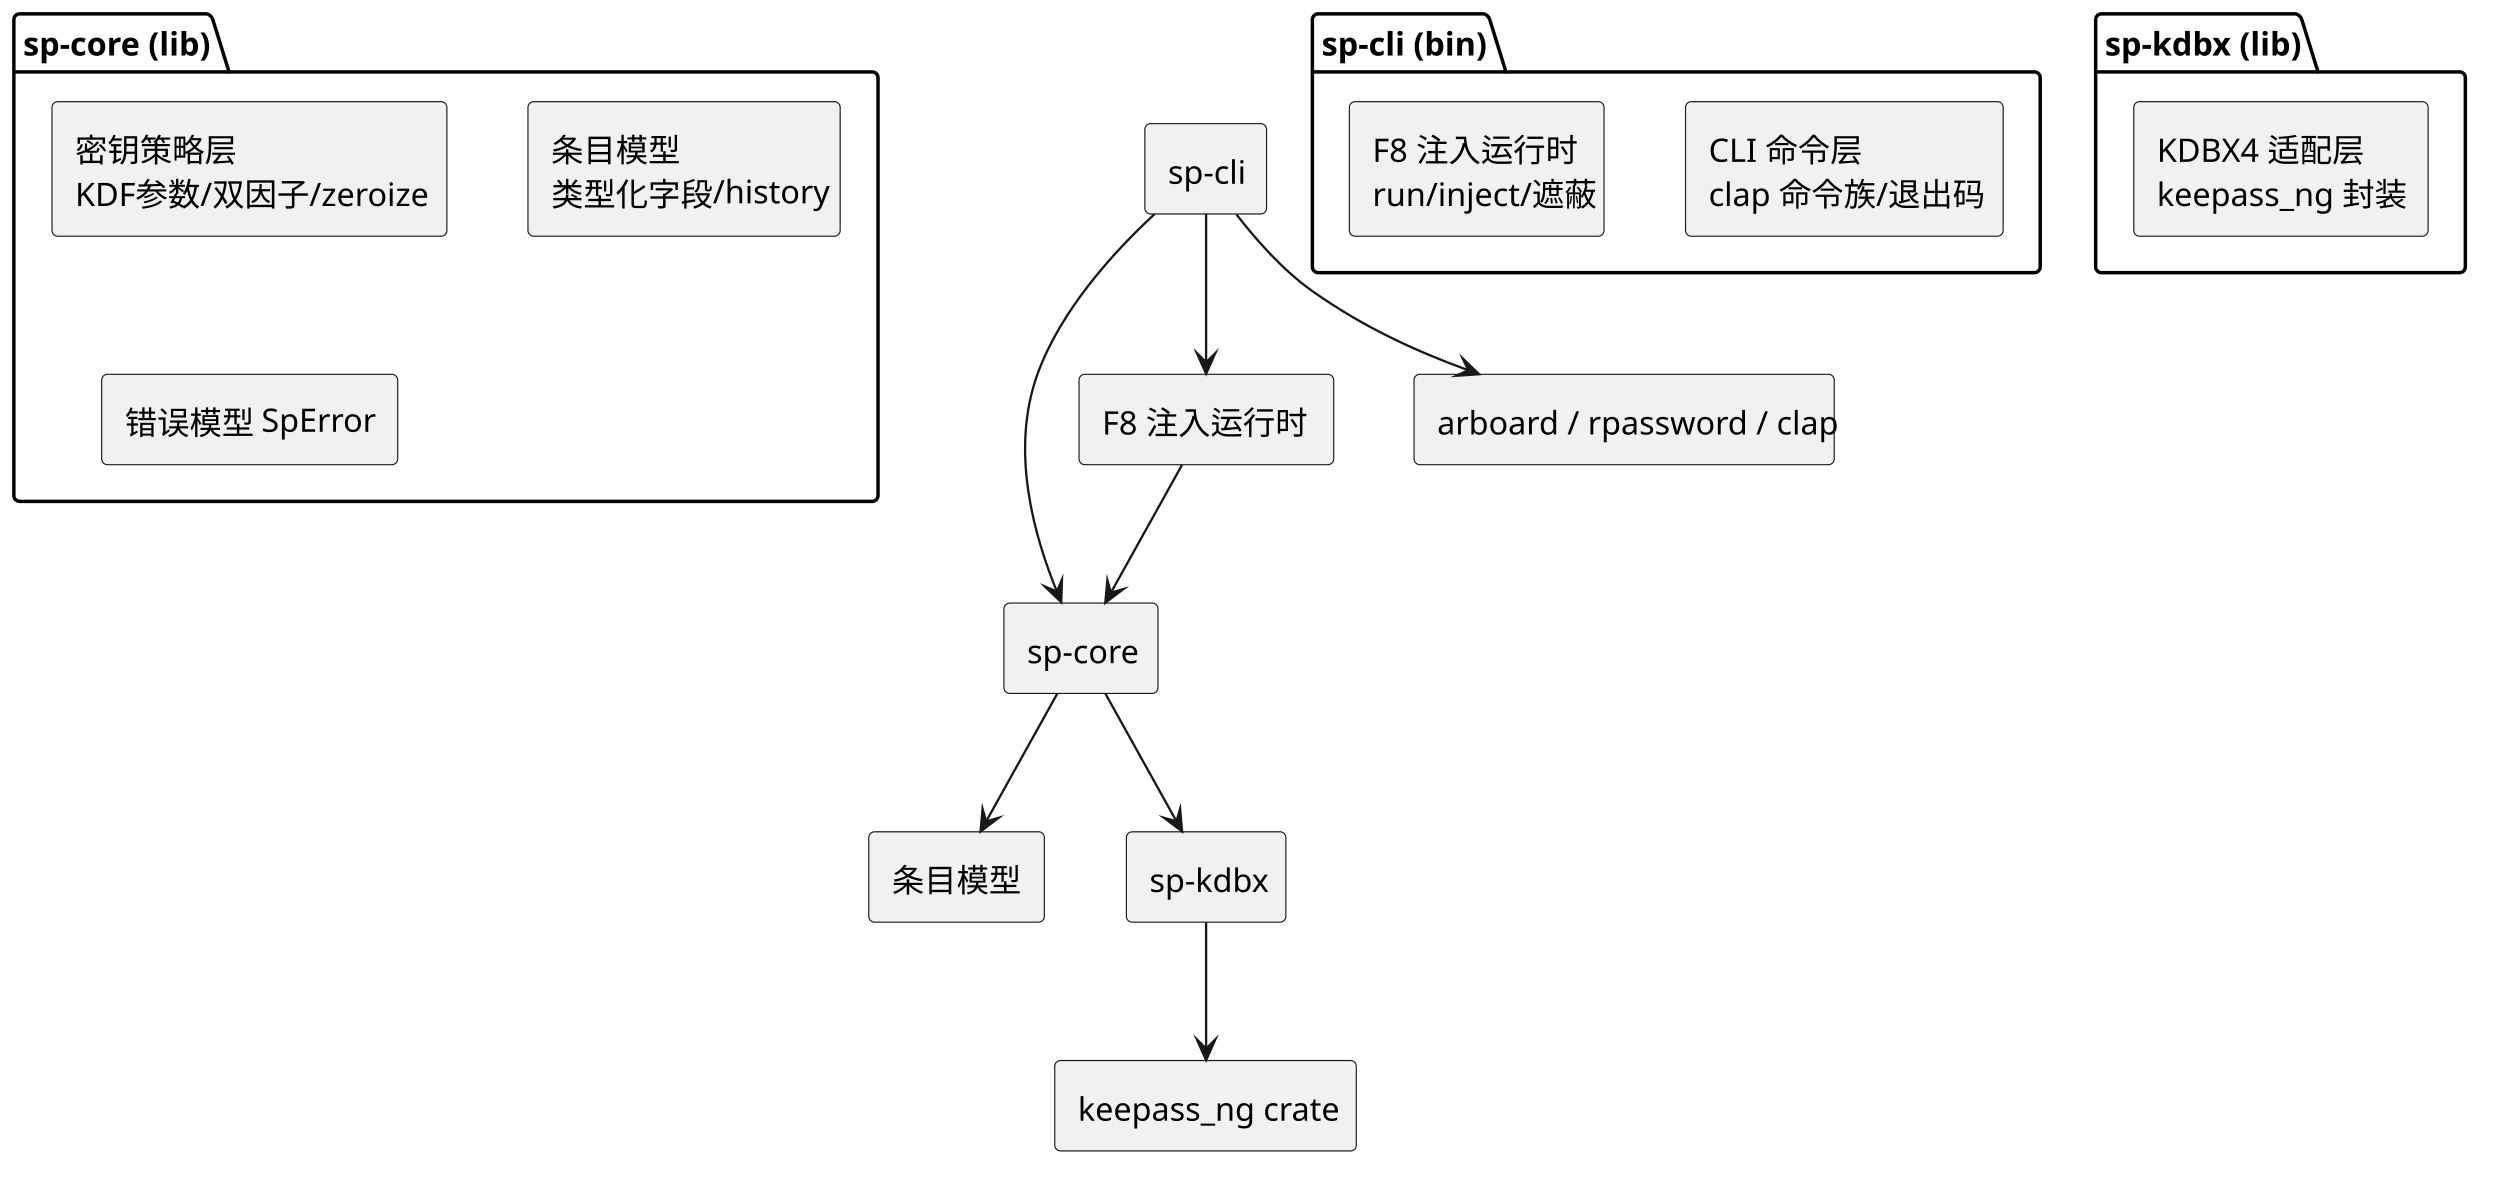
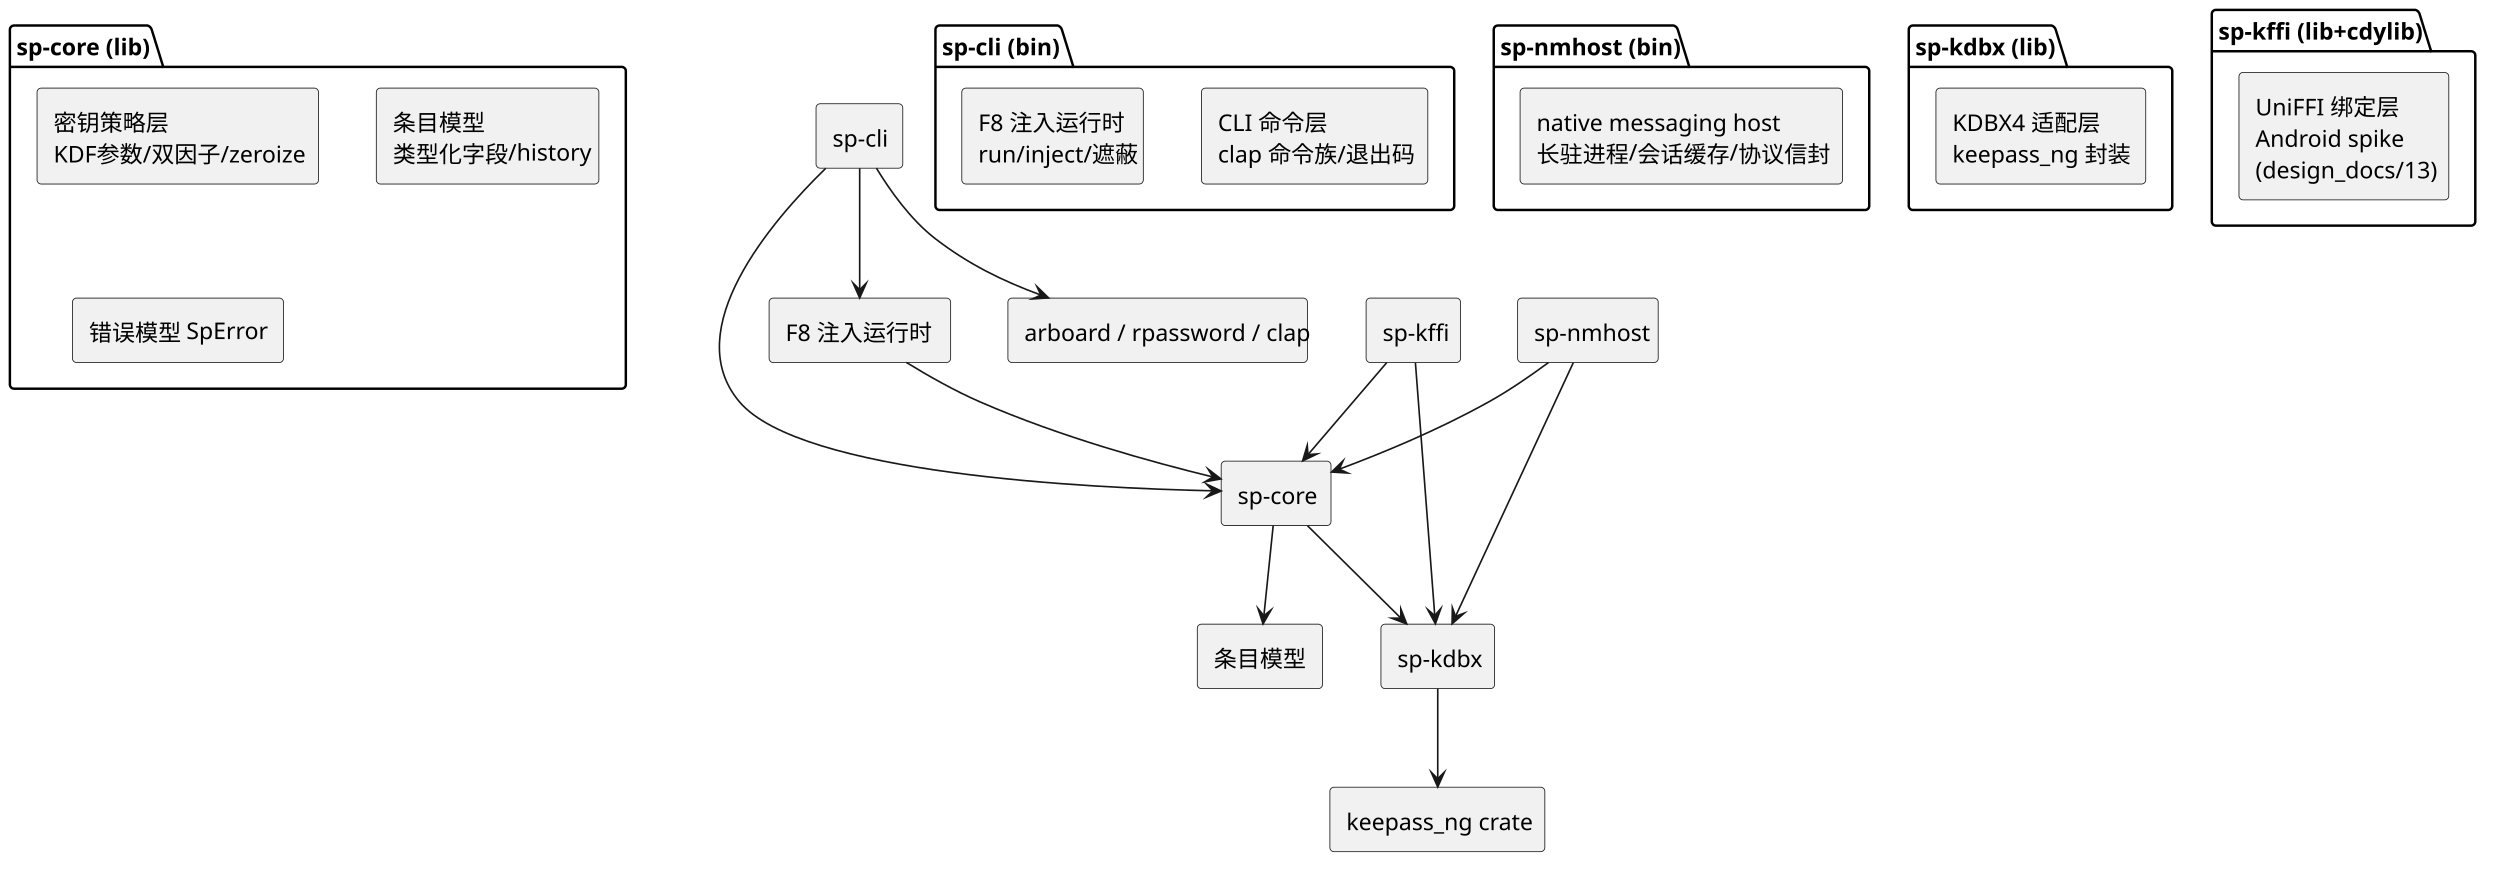
- <svg xmlns="http://www.w3.org/2000/svg" version="1.1" data-diagram-type="DESCRIPTION" style="width:1082px;height:512px;background:#FFFFFF;" width="1082px" height="512px" viewBox="0 0 1082 512" zoomAndPan="magnify" preserveAspectRatio="none" contentStyleType="text/css">
+ <svg xmlns="http://www.w3.org/2000/svg" version="1.1" data-diagram-type="DESCRIPTION" style="width:1518px;height:531px;background:#FFFFFF;" width="1518px" height="531px" viewBox="0 0 1518 531" zoomAndPan="magnify" preserveAspectRatio="none" contentStyleType="text/css">
  <defs />
  <g font-family="sans-serif" lengthAdjust="spacing">
    <g class="cluster" data-qualified-name="sp-cli .bin." id="ent0001" data-source-line="2">
-       <path d="M570.5,6 L642.272,6 A3.75,3.75 0 0 1 644.772,8.5 L651.772,31.12 L880.5,31.12 A2.5,2.5 0 0 1 883,33.62 L883,115.5 A2.5,2.5 0 0 1 880.5,118 L570.5,118 A2.5,2.5 0 0 1 568,115.5 L568,8.5 A2.5,2.5 0 0 1 570.5,6" style="stroke:#000;stroke-width:1.5;" fill="none" />
-       <line x1="568" y1="31.12" x2="651.772" y2="31.12" style="stroke:#000;stroke-width:1.5;" />
-       <text x="572" y="24.044" fill="#000" font-size="14" textLength="70.772" font-weight="700">sp-cli (bin)</text>
+       <path d="M570.5,15.5 L642.272,15.5 A3.75,3.75 0 0 1 644.772,18 L651.772,40.62 L880.5,40.62 A2.5,2.5 0 0 1 883,43.12 L883,125 A2.5,2.5 0 0 1 880.5,127.5 L570.5,127.5 A2.5,2.5 0 0 1 568,125 L568,18 A2.5,2.5 0 0 1 570.5,15.5" style="stroke:#000;stroke-width:1.5;" fill="none" />
+       <line x1="568" y1="40.62" x2="651.772" y2="40.62" style="stroke:#000;stroke-width:1.5;" />
+       <text x="572" y="33.544" fill="#000" font-size="14" textLength="70.772" font-weight="700">sp-cli (bin)</text>
    </g>
-     <g class="cluster" data-qualified-name="sp-core .lib." id="ent0004" data-source-line="6">
-       <path d="M8.5,6 L89.617,6 A3.75,3.75 0 0 1 92.117,8.5 L99.117,31.12 L377.5,31.12 A2.5,2.5 0 0 1 380,33.62 L380,214.5 A2.5,2.5 0 0 1 377.5,217 L8.5,217 A2.5,2.5 0 0 1 6,214.5 L6,8.5 A2.5,2.5 0 0 1 8.5,6" style="stroke:#000;stroke-width:1.5;" fill="none" />
-       <line x1="6" y1="31.12" x2="99.117" y2="31.12" style="stroke:#000;stroke-width:1.5;" />
-       <text x="10" y="24.044" fill="#000" font-size="14" textLength="80.117" font-weight="700">sp-core (lib)</text>
+     <g class="cluster" data-qualified-name="sp-nmhost .bin." id="ent0004" data-source-line="6">
+       <path d="M909.5,15.5 L1016.259,15.5 A3.75,3.75 0 0 1 1018.759,18 L1025.759,40.62 L1132.5,40.62 A2.5,2.5 0 0 1 1135,43.12 L1135,125 A2.5,2.5 0 0 1 1132.5,127.5 L909.5,127.5 A2.5,2.5 0 0 1 907,125 L907,18 A2.5,2.5 0 0 1 909.5,15.5" style="stroke:#000;stroke-width:1.5;" fill="none" />
+       <line x1="907" y1="40.62" x2="1025.759" y2="40.62" style="stroke:#000;stroke-width:1.5;" />
+       <text x="911" y="33.544" fill="#000" font-size="14" textLength="105.759" font-weight="700">sp-nmhost (bin)</text>
    </g>
-     <g class="cluster" data-qualified-name="sp-kdbx .lib." id="ent0008" data-source-line="11">
-       <path d="M909.5,6 L993.721,6 A3.75,3.75 0 0 1 996.221,8.5 L1003.221,31.12 L1064.5,31.12 A2.5,2.5 0 0 1 1067,33.62 L1067,115.5 A2.5,2.5 0 0 1 1064.5,118 L909.5,118 A2.5,2.5 0 0 1 907,115.5 L907,8.5 A2.5,2.5 0 0 1 909.5,6" style="stroke:#000;stroke-width:1.5;" fill="none" />
-       <line x1="907" y1="31.12" x2="1003.221" y2="31.12" style="stroke:#000;stroke-width:1.5;" />
-       <text x="911" y="24.044" fill="#000" font-size="14" textLength="83.221" font-weight="700">sp-kdbx (lib)</text>
+     <g class="cluster" data-qualified-name="sp-core .lib." id="ent0006" data-source-line="9">
+       <path d="M8.5,15.5 L89.617,15.5 A3.75,3.75 0 0 1 92.117,18 L99.117,40.62 L377.5,40.62 A2.5,2.5 0 0 1 380,43.12 L380,233.5 A2.5,2.5 0 0 1 377.5,236 L8.5,236 A2.5,2.5 0 0 1 6,233.5 L6,18 A2.5,2.5 0 0 1 8.5,15.5" style="stroke:#000;stroke-width:1.5;" fill="none" />
+       <line x1="6" y1="40.62" x2="99.117" y2="40.62" style="stroke:#000;stroke-width:1.5;" />
+       <text x="10" y="33.544" fill="#000" font-size="14" textLength="80.117" font-weight="700">sp-core (lib)</text>
+     </g>
+     <g class="cluster" data-qualified-name="sp-kdbx .lib." id="ent0010" data-source-line="14">
+       <path d="M1161.5,15.5 L1245.721,15.5 A3.75,3.75 0 0 1 1248.221,18 L1255.221,40.62 L1316.5,40.62 A2.5,2.5 0 0 1 1319,43.12 L1319,125 A2.5,2.5 0 0 1 1316.5,127.5 L1161.5,127.5 A2.5,2.5 0 0 1 1159,125 L1159,18 A2.5,2.5 0 0 1 1161.5,15.5" style="stroke:#000;stroke-width:1.5;" fill="none" />
+       <line x1="1159" y1="40.62" x2="1255.221" y2="40.62" style="stroke:#000;stroke-width:1.5;" />
+       <text x="1163" y="33.544" fill="#000" font-size="14" textLength="83.221" font-weight="700">sp-kdbx (lib)</text>
+     </g>
+     <g class="cluster" data-qualified-name="sp-kffi .lib.cdylib." id="ent0012" data-source-line="17">
+       <path d="M1345.5,6 L1466.676,6 A3.75,3.75 0 0 1 1469.176,8.5 L1476.176,31.12 L1500.5,31.12 A2.5,2.5 0 0 1 1503,33.62 L1503,134.5 A2.5,2.5 0 0 1 1500.5,137 L1345.5,137 A2.5,2.5 0 0 1 1343,134.5 L1343,8.5 A2.5,2.5 0 0 1 1345.5,6" style="stroke:#000;stroke-width:1.5;" fill="none" />
+       <line x1="1343" y1="31.12" x2="1476.176" y2="31.12" style="stroke:#000;stroke-width:1.5;" />
+       <text x="1347" y="24.044" fill="#000" font-size="14" textLength="120.176" font-weight="700">sp-kffi (lib+cdylib)</text>
    </g>
    <g class="entity" data-qualified-name="sp-cli .bin..CLI ....nclap ......." id="ent0002" data-source-line="3">
-       <rect x="729.5" y="44" width="137.462" height="58.24" fill="#F1F1F1" style="stroke:#181818;stroke-width:0.5;" rx="2.5" ry="2.5" />
-       <text x="739.5" y="70.044" fill="#000" font-size="14" textLength="67.676">CLI 命令层</text>
-       <text x="739.5" y="89.164" fill="#000" font-size="14" textLength="117.462">clap 命令族/退出码</text>
+       <rect x="729.5" y="53.5" width="137.462" height="58.24" fill="#F1F1F1" style="stroke:#181818;stroke-width:0.5;" rx="2.5" ry="2.5" />
+       <text x="739.5" y="79.544" fill="#000" font-size="14" textLength="67.676">CLI 命令层</text>
+       <text x="739.5" y="98.664" fill="#000" font-size="14" textLength="117.462">clap 命令族/退出码</text>
    </g>
    <g class="entity" data-qualified-name="sp-cli .bin..F8 ......nrun.inject..." id="ent0003" data-source-line="4">
-       <rect x="584" y="44" width="110.228" height="58.24" fill="#F1F1F1" style="stroke:#181818;stroke-width:0.5;" rx="2.5" ry="2.5" />
-       <text x="594" y="70.044" fill="#000" font-size="14" textLength="90.228">F8 注入运行时</text>
-       <text x="594" y="89.164" fill="#000" font-size="14" textLength="88.696">run/inject/遮蔽</text>
+       <rect x="584" y="53.5" width="110.228" height="58.24" fill="#F1F1F1" style="stroke:#181818;stroke-width:0.5;" rx="2.5" ry="2.5" />
+       <text x="594" y="79.544" fill="#000" font-size="14" textLength="90.228">F8 注入运行时</text>
+       <text x="594" y="98.664" fill="#000" font-size="14" textLength="88.696">run/inject/遮蔽</text>
    </g>
-     <g class="entity" data-qualified-name="sp-core .lib........nKDF.......zeroize" id="ent0005" data-source-line="7">
-       <rect x="22.5" y="44" width="170.91" height="58.24" fill="#F1F1F1" style="stroke:#181818;stroke-width:0.5;" rx="2.5" ry="2.5" />
-       <text x="32.5" y="70.044" fill="#000" font-size="14" textLength="70">密钥策略层</text>
-       <text x="32.5" y="89.164" fill="#000" font-size="14" textLength="150.91">KDF参数/双因子/zeroize</text>
+     <g class="entity" data-qualified-name="sp-nmhost .bin..native messaging host.n.............." id="ent0005" data-source-line="7">
+       <rect x="923" y="53.5" width="195.779" height="58.24" fill="#F1F1F1" style="stroke:#181818;stroke-width:0.5;" rx="2.5" ry="2.5" />
+       <text x="933" y="79.544" fill="#000" font-size="14" textLength="139.303">native messaging host</text>
+       <text x="933" y="98.664" fill="#000" font-size="14" textLength="175.779">长驻进程/会话缓存/协议信封</text>
    </g>
-     <g class="entity" data-qualified-name="sp-core .lib.......n......history" id="ent0006" data-source-line="8">
-       <rect x="228.5" y="44" width="135.124" height="58.24" fill="#F1F1F1" style="stroke:#181818;stroke-width:0.5;" rx="2.5" ry="2.5" />
-       <text x="238.5" y="70.044" fill="#000" font-size="14" textLength="56">条目模型</text>
-       <text x="238.5" y="89.164" fill="#000" font-size="14" textLength="115.124">类型化字段/history</text>
+     <g class="entity" data-qualified-name="sp-core .lib........nKDF.......zeroize" id="ent0007" data-source-line="10">
+       <rect x="22.5" y="53.5" width="170.91" height="58.24" fill="#F1F1F1" style="stroke:#181818;stroke-width:0.5;" rx="2.5" ry="2.5" />
+       <text x="32.5" y="79.544" fill="#000" font-size="14" textLength="70">密钥策略层</text>
+       <text x="32.5" y="98.664" fill="#000" font-size="14" textLength="150.91">KDF参数/双因子/zeroize</text>
    </g>
-     <g class="entity" data-qualified-name="sp-core .lib...... SpError" id="ent0007" data-source-line="9">
-       <rect x="44" y="162" width="128.124" height="39.12" fill="#F1F1F1" style="stroke:#181818;stroke-width:0.5;" rx="2.5" ry="2.5" />
-       <text x="54" y="188.044" fill="#000" font-size="14" textLength="108.124">错误模型 SpError</text>
+     <g class="entity" data-qualified-name="sp-core .lib.......n......history" id="ent0008" data-source-line="11">
+       <rect x="228.5" y="53.5" width="135.124" height="58.24" fill="#F1F1F1" style="stroke:#181818;stroke-width:0.5;" rx="2.5" ry="2.5" />
+       <text x="238.5" y="79.544" fill="#000" font-size="14" textLength="56">条目模型</text>
+       <text x="238.5" y="98.664" fill="#000" font-size="14" textLength="115.124">类型化字段/history</text>
    </g>
-     <g class="entity" data-qualified-name="sp-kdbx .lib..KDBX4 ....nkeepass_ng .." id="ent0009" data-source-line="12">
-       <rect x="923.5" y="44" width="127.393" height="58.24" fill="#F1F1F1" style="stroke:#181818;stroke-width:0.5;" rx="2.5" ry="2.5" />
-       <text x="933.5" y="70.044" fill="#000" font-size="14" textLength="91.8">KDBX4 适配层</text>
-       <text x="933.5" y="89.164" fill="#000" font-size="14" textLength="107.393">keepass_ng 封装</text>
+     <g class="entity" data-qualified-name="sp-core .lib...... SpError" id="ent0009" data-source-line="12">
+       <rect x="44" y="181" width="128.124" height="39.12" fill="#F1F1F1" style="stroke:#181818;stroke-width:0.5;" rx="2.5" ry="2.5" />
+       <text x="54" y="207.044" fill="#000" font-size="14" textLength="108.124">错误模型 SpError</text>
    </g>
-     <g class="entity" data-qualified-name="sp-cli" id="ent0010" data-source-line="14">
-       <rect x="495.5" y="53.5" width="52.669" height="39.12" fill="#F1F1F1" style="stroke:#181818;stroke-width:0.5;" rx="2.5" ry="2.5" />
-       <text x="505.5" y="79.544" fill="#000" font-size="14" textLength="32.669">sp-cli</text>
+     <g class="entity" data-qualified-name="sp-kdbx .lib..KDBX4 ....nkeepass_ng .." id="ent0011" data-source-line="15">
+       <rect x="1175.5" y="53.5" width="127.393" height="58.24" fill="#F1F1F1" style="stroke:#181818;stroke-width:0.5;" rx="2.5" ry="2.5" />
+       <text x="1185.5" y="79.544" fill="#000" font-size="14" textLength="91.8">KDBX4 适配层</text>
+       <text x="1185.5" y="98.664" fill="#000" font-size="14" textLength="107.393">keepass_ng 封装</text>
    </g>
-     <g class="entity" data-qualified-name="sp-core" id="ent0011" data-source-line="14">
-       <rect x="434.5" y="261" width="66.683" height="39.12" fill="#F1F1F1" style="stroke:#181818;stroke-width:0.5;" rx="2.5" ry="2.5" />
-       <text x="444.5" y="287.044" fill="#000" font-size="14" textLength="46.683">sp-core</text>
+     <g class="entity" data-qualified-name="sp-kffi .lib.cdylib..UniFFI ....nAndroid spike.n.design_docs.13." id="ent0013" data-source-line="18">
+       <rect x="1359.5" y="44" width="127.399" height="77.36" fill="#F1F1F1" style="stroke:#181818;stroke-width:0.5;" rx="2.5" ry="2.5" />
+       <text x="1369.5" y="70.044" fill="#000" font-size="14" textLength="87.89">UniFFI 绑定层</text>
+       <text x="1369.5" y="89.164" fill="#000" font-size="14" textLength="84.827">Android spike</text>
+       <text x="1369.5" y="108.284" fill="#000" font-size="14" textLength="107.399">(design_docs/13)</text>
    </g>
-     <g class="entity" data-qualified-name="F8 ....." id="ent0013" data-source-line="15">
-       <rect x="467" y="162" width="110.228" height="39.12" fill="#F1F1F1" style="stroke:#181818;stroke-width:0.5;" rx="2.5" ry="2.5" />
-       <text x="477" y="188.044" fill="#000" font-size="14" textLength="90.228">F8 注入运行时</text>
+     <g class="entity" data-qualified-name="sp-cli" id="ent0014" data-source-line="20">
+       <rect x="495.5" y="63" width="52.669" height="39.12" fill="#F1F1F1" style="stroke:#181818;stroke-width:0.5;" rx="2.5" ry="2.5" />
+       <text x="505.5" y="89.044" fill="#000" font-size="14" textLength="32.669">sp-cli</text>
    </g>
-     <g class="entity" data-qualified-name="...." id="ent0016" data-source-line="17">
-       <rect x="376" y="360" width="76" height="39.12" fill="#F1F1F1" style="stroke:#181818;stroke-width:0.5;" rx="2.5" ry="2.5" />
-       <text x="386" y="386.044" fill="#000" font-size="14" textLength="56">条目模型</text>
+     <g class="entity" data-qualified-name="sp-core" id="ent0015" data-source-line="20">
+       <rect x="741.5" y="280" width="66.683" height="39.12" fill="#F1F1F1" style="stroke:#181818;stroke-width:0.5;" rx="2.5" ry="2.5" />
+       <text x="751.5" y="306.044" fill="#000" font-size="14" textLength="46.683">sp-core</text>
    </g>
-     <g class="entity" data-qualified-name="sp-kdbx" id="ent0018" data-source-line="18">
-       <rect x="487.5" y="360" width="69.021" height="39.12" fill="#F1F1F1" style="stroke:#181818;stroke-width:0.5;" rx="2.5" ry="2.5" />
-       <text x="497.5" y="386.044" fill="#000" font-size="14" textLength="49.021">sp-kdbx</text>
+     <g class="entity" data-qualified-name="F8 ....." id="ent0017" data-source-line="21">
+       <rect x="467" y="181" width="110.228" height="39.12" fill="#F1F1F1" style="stroke:#181818;stroke-width:0.5;" rx="2.5" ry="2.5" />
+       <text x="477" y="207.044" fill="#000" font-size="14" textLength="90.228">F8 注入运行时</text>
    </g>
-     <g class="entity" data-qualified-name="keepass_ng crate" id="ent0019" data-source-line="18">
-       <rect x="456.5" y="459" width="130.517" height="39.12" fill="#F1F1F1" style="stroke:#181818;stroke-width:0.5;" rx="2.5" ry="2.5" />
-       <text x="466.5" y="485.044" fill="#000" font-size="14" textLength="110.517">keepass_ng crate</text>
+     <g class="entity" data-qualified-name="...." id="ent0020" data-source-line="23">
+       <rect x="727" y="379" width="76" height="39.12" fill="#F1F1F1" style="stroke:#181818;stroke-width:0.5;" rx="2.5" ry="2.5" />
+       <text x="737" y="405.044" fill="#000" font-size="14" textLength="56">条目模型</text>
    </g>
-     <g class="entity" data-qualified-name="arboard . rpassword . clap" id="ent0022" data-source-line="20">
-       <rect x="612" y="162" width="181.854" height="39.12" fill="#F1F1F1" style="stroke:#181818;stroke-width:0.5;" rx="2.5" ry="2.5" />
-       <text x="622" y="188.044" fill="#000" font-size="14" textLength="161.854">arboard / rpassword / clap</text>
+     <g class="entity" data-qualified-name="sp-kdbx" id="ent0022" data-source-line="24">
+       <rect x="838.5" y="379" width="69.021" height="39.12" fill="#F1F1F1" style="stroke:#181818;stroke-width:0.5;" rx="2.5" ry="2.5" />
+       <text x="848.5" y="405.044" fill="#000" font-size="14" textLength="49.021">sp-kdbx</text>
    </g>
-     <g class="link" data-entity-1="ent0010" data-entity-2="ent0011" id="lnk12" data-source-line="14" data-link-type="dependency">
-       <path d="M499.66,92.69 C482.12,108.93 459.04,134.18 449,162 C436.94,195.43 447.772,232.35 457.422,256.02" style="stroke:#181818;stroke-width:1;" fill="none" id="sp-cli-to-sp-core" />
-       <polygon points="459.31,260.65,459.616,250.806,457.422,256.02,452.208,253.826,459.31,260.65" fill="#181818" style="stroke:#181818;stroke-width:1;stroke-linejoin:miter;stroke-miterlimit:10;" />
+     <g class="entity" data-qualified-name="keepass_ng crate" id="ent0023" data-source-line="24">
+       <rect x="807.5" y="478" width="130.517" height="39.12" fill="#F1F1F1" style="stroke:#181818;stroke-width:0.5;" rx="2.5" ry="2.5" />
+       <text x="817.5" y="504.044" fill="#000" font-size="14" textLength="110.517">keepass_ng crate</text>
    </g>
-     <g class="link" data-entity-1="ent0010" data-entity-2="ent0013" id="lnk14" data-source-line="15" data-link-type="dependency">
-       <path d="M522,92.55 C522,111.98 522,137.32 522,156.8" style="stroke:#181818;stroke-width:1;" fill="none" id="sp-cli-to-F8 注入运行时" />
-       <polygon points="522,161.8,526,152.8,522,156.8,518,152.8,522,161.8" fill="#181818" style="stroke:#181818;stroke-width:1;stroke-linejoin:miter;stroke-miterlimit:10;" />
+     <g class="entity" data-qualified-name="sp-nmhost" id="ent0026" data-source-line="26">
+       <rect x="921.5" y="181" width="85.358" height="39.12" fill="#F1F1F1" style="stroke:#181818;stroke-width:0.5;" rx="2.5" ry="2.5" />
+       <text x="931.5" y="207.044" fill="#000" font-size="14" textLength="65.358">sp-nmhost</text>
    </g>
-     <g class="link" data-entity-1="ent0013" data-entity-2="ent0011" id="lnk15" data-source-line="16" data-link-type="dependency">
-       <path d="M511.59,201.2 C502.03,218.38 490.363,239.332 480.813,256.482" style="stroke:#181818;stroke-width:1;" fill="none" id="F8 注入运行时-to-sp-core" />
-       <polygon points="478.38,260.85,486.253,254.933,480.813,256.482,479.264,251.041,478.38,260.85" fill="#181818" style="stroke:#181818;stroke-width:1;stroke-linejoin:miter;stroke-miterlimit:10;" />
+     <g class="entity" data-qualified-name="sp-kffi" id="ent0029" data-source-line="28">
+       <rect x="829.5" y="181" width="57.338" height="39.12" fill="#F1F1F1" style="stroke:#181818;stroke-width:0.5;" rx="2.5" ry="2.5" />
+       <text x="839.5" y="207.044" fill="#000" font-size="14" textLength="37.338">sp-kffi</text>
    </g>
-     <g class="link" data-entity-1="ent0011" data-entity-2="ent0016" id="lnk17" data-source-line="17" data-link-type="dependency">
-       <path d="M457.59,300.2 C448.03,317.38 436.363,338.332 426.813,355.482" style="stroke:#181818;stroke-width:1;" fill="none" id="sp-core-to-条目模型" />
-       <polygon points="424.38,359.85,432.253,353.933,426.813,355.482,425.264,350.041,424.38,359.85" fill="#181818" style="stroke:#181818;stroke-width:1;stroke-linejoin:miter;stroke-miterlimit:10;" />
+     <g class="entity" data-qualified-name="arboard . rpassword . clap" id="ent0032" data-source-line="30">
+       <rect x="612" y="181" width="181.854" height="39.12" fill="#F1F1F1" style="stroke:#181818;stroke-width:0.5;" rx="2.5" ry="2.5" />
+       <text x="622" y="207.044" fill="#000" font-size="14" textLength="161.854">arboard / rpassword / clap</text>
    </g>
-     <g class="link" data-entity-1="ent0018" data-entity-2="ent0019" id="lnk20" data-source-line="18" data-link-type="dependency">
-       <path d="M522,399.2 C522,416.38 522,436.7 522,453.85" style="stroke:#181818;stroke-width:1;" fill="none" id="sp-kdbx-to-keepass_ng crate" />
-       <polygon points="522,458.85,526,449.85,522,453.85,518,449.85,522,458.85" fill="#181818" style="stroke:#181818;stroke-width:1;stroke-linejoin:miter;stroke-miterlimit:10;" />
+     <g class="link" data-entity-1="ent0014" data-entity-2="ent0015" id="lnk16" data-source-line="20" data-link-type="dependency">
+       <path d="M501.41,102.16 C468.61,134.11 411.81,200.08 449,244 C486.27,288.01 660.981,296.403 736.481,298.023" style="stroke:#181818;stroke-width:1;" fill="none" id="sp-cli-to-sp-core" />
+       <polygon points="741.48,298.13,732.568,293.938,736.481,298.023,732.396,301.936,741.48,298.13" fill="#181818" style="stroke:#181818;stroke-width:1;stroke-linejoin:miter;stroke-miterlimit:10;" />
    </g>
-     <g class="link" data-entity-1="ent0011" data-entity-2="ent0018" id="lnk21" data-source-line="19" data-link-type="dependency">
-       <path d="M478.41,300.2 C487.97,317.38 499.637,338.332 509.187,355.482" style="stroke:#181818;stroke-width:1;" fill="none" id="sp-core-to-sp-kdbx" />
-       <polygon points="511.62,359.85,510.736,350.041,509.187,355.482,503.747,353.933,511.62,359.85" fill="#181818" style="stroke:#181818;stroke-width:1;stroke-linejoin:miter;stroke-miterlimit:10;" />
+     <g class="link" data-entity-1="ent0014" data-entity-2="ent0017" id="lnk18" data-source-line="21" data-link-type="dependency">
+       <path d="M522,102.14 C522,123.78 522,154.28 522,175.91" style="stroke:#181818;stroke-width:1;" fill="none" id="sp-cli-to-F8 注入运行时" />
+       <polygon points="522,180.91,526,171.91,522,175.91,518,171.91,522,180.91" fill="#181818" style="stroke:#181818;stroke-width:1;stroke-linejoin:miter;stroke-miterlimit:10;" />
    </g>
-     <g class="link" data-entity-1="ent0010" data-entity-2="ent0022" id="lnk23" data-source-line="20" data-link-type="dependency">
-       <path d="M535.16,92.82 C543.54,103.69 555.2,116.96 568,126 C589.67,141.31 611.585,151.51 635.435,160.25" style="stroke:#181818;stroke-width:1;" fill="none" id="sp-cli-to-arboard / rpassword / clap" />
-       <polygon points="640.13,161.97,633.056,155.118,635.435,160.25,630.303,162.629,640.13,161.97" fill="#181818" style="stroke:#181818;stroke-width:1;stroke-linejoin:miter;stroke-miterlimit:10;" />
+     <g class="link" data-entity-1="ent0017" data-entity-2="ent0015" id="lnk19" data-source-line="22" data-link-type="dependency">
+       <path d="M550.32,220.06 C563.52,228.17 579.67,237.33 595,244 C644.25,265.44 699.673,280.645 736.473,289.625" style="stroke:#181818;stroke-width:1;" fill="none" id="F8 注入运行时-to-sp-core" />
+       <polygon points="741.33,290.81,733.535,284.79,736.473,289.625,731.638,292.562,741.33,290.81" fill="#181818" style="stroke:#181818;stroke-width:1;stroke-linejoin:miter;stroke-miterlimit:10;" />
+     </g>
+     <g class="link" data-entity-1="ent0015" data-entity-2="ent0020" id="lnk21" data-source-line="23" data-link-type="dependency">
+       <path d="M773.07,319.2 C771.3,336.38 769.203,356.726 767.433,373.876" style="stroke:#181818;stroke-width:1;" fill="none" id="sp-core-to-条目模型" />
+       <polygon points="766.92,378.85,771.823,370.308,767.433,373.876,763.865,369.487,766.92,378.85" fill="#181818" style="stroke:#181818;stroke-width:1;stroke-linejoin:miter;stroke-miterlimit:10;" />
+     </g>
+     <g class="link" data-entity-1="ent0022" data-entity-2="ent0023" id="lnk24" data-source-line="24" data-link-type="dependency">
+       <path d="M873,418.2 C873,435.38 873,455.7 873,472.85" style="stroke:#181818;stroke-width:1;" fill="none" id="sp-kdbx-to-keepass_ng crate" />
+       <polygon points="873,477.85,877,468.85,873,472.85,869,468.85,873,477.85" fill="#181818" style="stroke:#181818;stroke-width:1;stroke-linejoin:miter;stroke-miterlimit:10;" />
+     </g>
+     <g class="link" data-entity-1="ent0015" data-entity-2="ent0022" id="lnk25" data-source-line="25" data-link-type="dependency">
+       <path d="M793.9,319.2 C811.25,336.38 833.276,358.183 850.606,375.333" style="stroke:#181818;stroke-width:1;" fill="none" id="sp-core-to-sp-kdbx" />
+       <polygon points="854.16,378.85,850.577,369.676,850.606,375.333,844.949,375.363,854.16,378.85" fill="#181818" style="stroke:#181818;stroke-width:1;stroke-linejoin:miter;stroke-miterlimit:10;" />
+     </g>
+     <g class="link" data-entity-1="ent0026" data-entity-2="ent0015" id="lnk27" data-source-line="26" data-link-type="dependency">
+       <path d="M940.26,220.11 C929.54,228.04 916.49,237.05 904,244 C872.88,261.33 839.813,274.917 813.213,284.877" style="stroke:#181818;stroke-width:1;" fill="none" id="sp-nmhost-to-sp-core" />
+       <polygon points="808.53,286.63,818.361,287.22,813.213,284.877,815.556,279.728,808.53,286.63" fill="#181818" style="stroke:#181818;stroke-width:1;stroke-linejoin:miter;stroke-miterlimit:10;" />
+     </g>
+     <g class="link" data-entity-1="ent0026" data-entity-2="ent0022" id="lnk28" data-source-line="27" data-link-type="dependency">
+       <path d="M955.27,220.29 C937.88,257.76 901.176,336.815 883.806,374.225" style="stroke:#181818;stroke-width:1;" fill="none" id="sp-nmhost-to-sp-kdbx" />
+       <polygon points="881.7,378.76,889.118,372.282,883.806,374.225,881.862,368.912,881.7,378.76" fill="#181818" style="stroke:#181818;stroke-width:1;stroke-linejoin:miter;stroke-miterlimit:10;" />
+     </g>
+     <g class="link" data-entity-1="ent0029" data-entity-2="ent0015" id="lnk30" data-source-line="28" data-link-type="dependency">
+       <path d="M842,220.2 C827.3,237.38 808.893,258.903 794.203,276.053" style="stroke:#181818;stroke-width:1;" fill="none" id="sp-kffi-to-sp-core" />
+       <polygon points="790.95,279.85,799.843,275.617,794.203,276.053,793.767,270.413,790.95,279.85" fill="#181818" style="stroke:#181818;stroke-width:1;stroke-linejoin:miter;stroke-miterlimit:10;" />
+     </g>
+     <g class="link" data-entity-1="ent0029" data-entity-2="ent0022" id="lnk31" data-source-line="29" data-link-type="dependency">
+       <path d="M859.44,220.29 C862.31,257.76 868.318,336.365 871.188,373.775" style="stroke:#181818;stroke-width:1;" fill="none" id="sp-kffi-to-sp-kdbx" />
+       <polygon points="871.57,378.76,874.87,369.48,871.188,373.775,866.893,370.092,871.57,378.76" fill="#181818" style="stroke:#181818;stroke-width:1;stroke-linejoin:miter;stroke-miterlimit:10;" />
+     </g>
+     <g class="link" data-entity-1="ent0014" data-entity-2="ent0032" id="lnk33" data-source-line="30" data-link-type="dependency">
+       <path d="M532.14,102.07 C540.31,115.54 552.89,133.37 568,145 C588.23,160.57 608.818,170.612 632.008,179.152" style="stroke:#181818;stroke-width:1;" fill="none" id="sp-cli-to-arboard / rpassword / clap" />
+       <polygon points="636.7,180.88,629.637,174.016,632.008,179.152,626.872,181.523,636.7,180.88" fill="#181818" style="stroke:#181818;stroke-width:1;stroke-linejoin:miter;stroke-miterlimit:10;" />
    </g>
  </g>
</svg>
